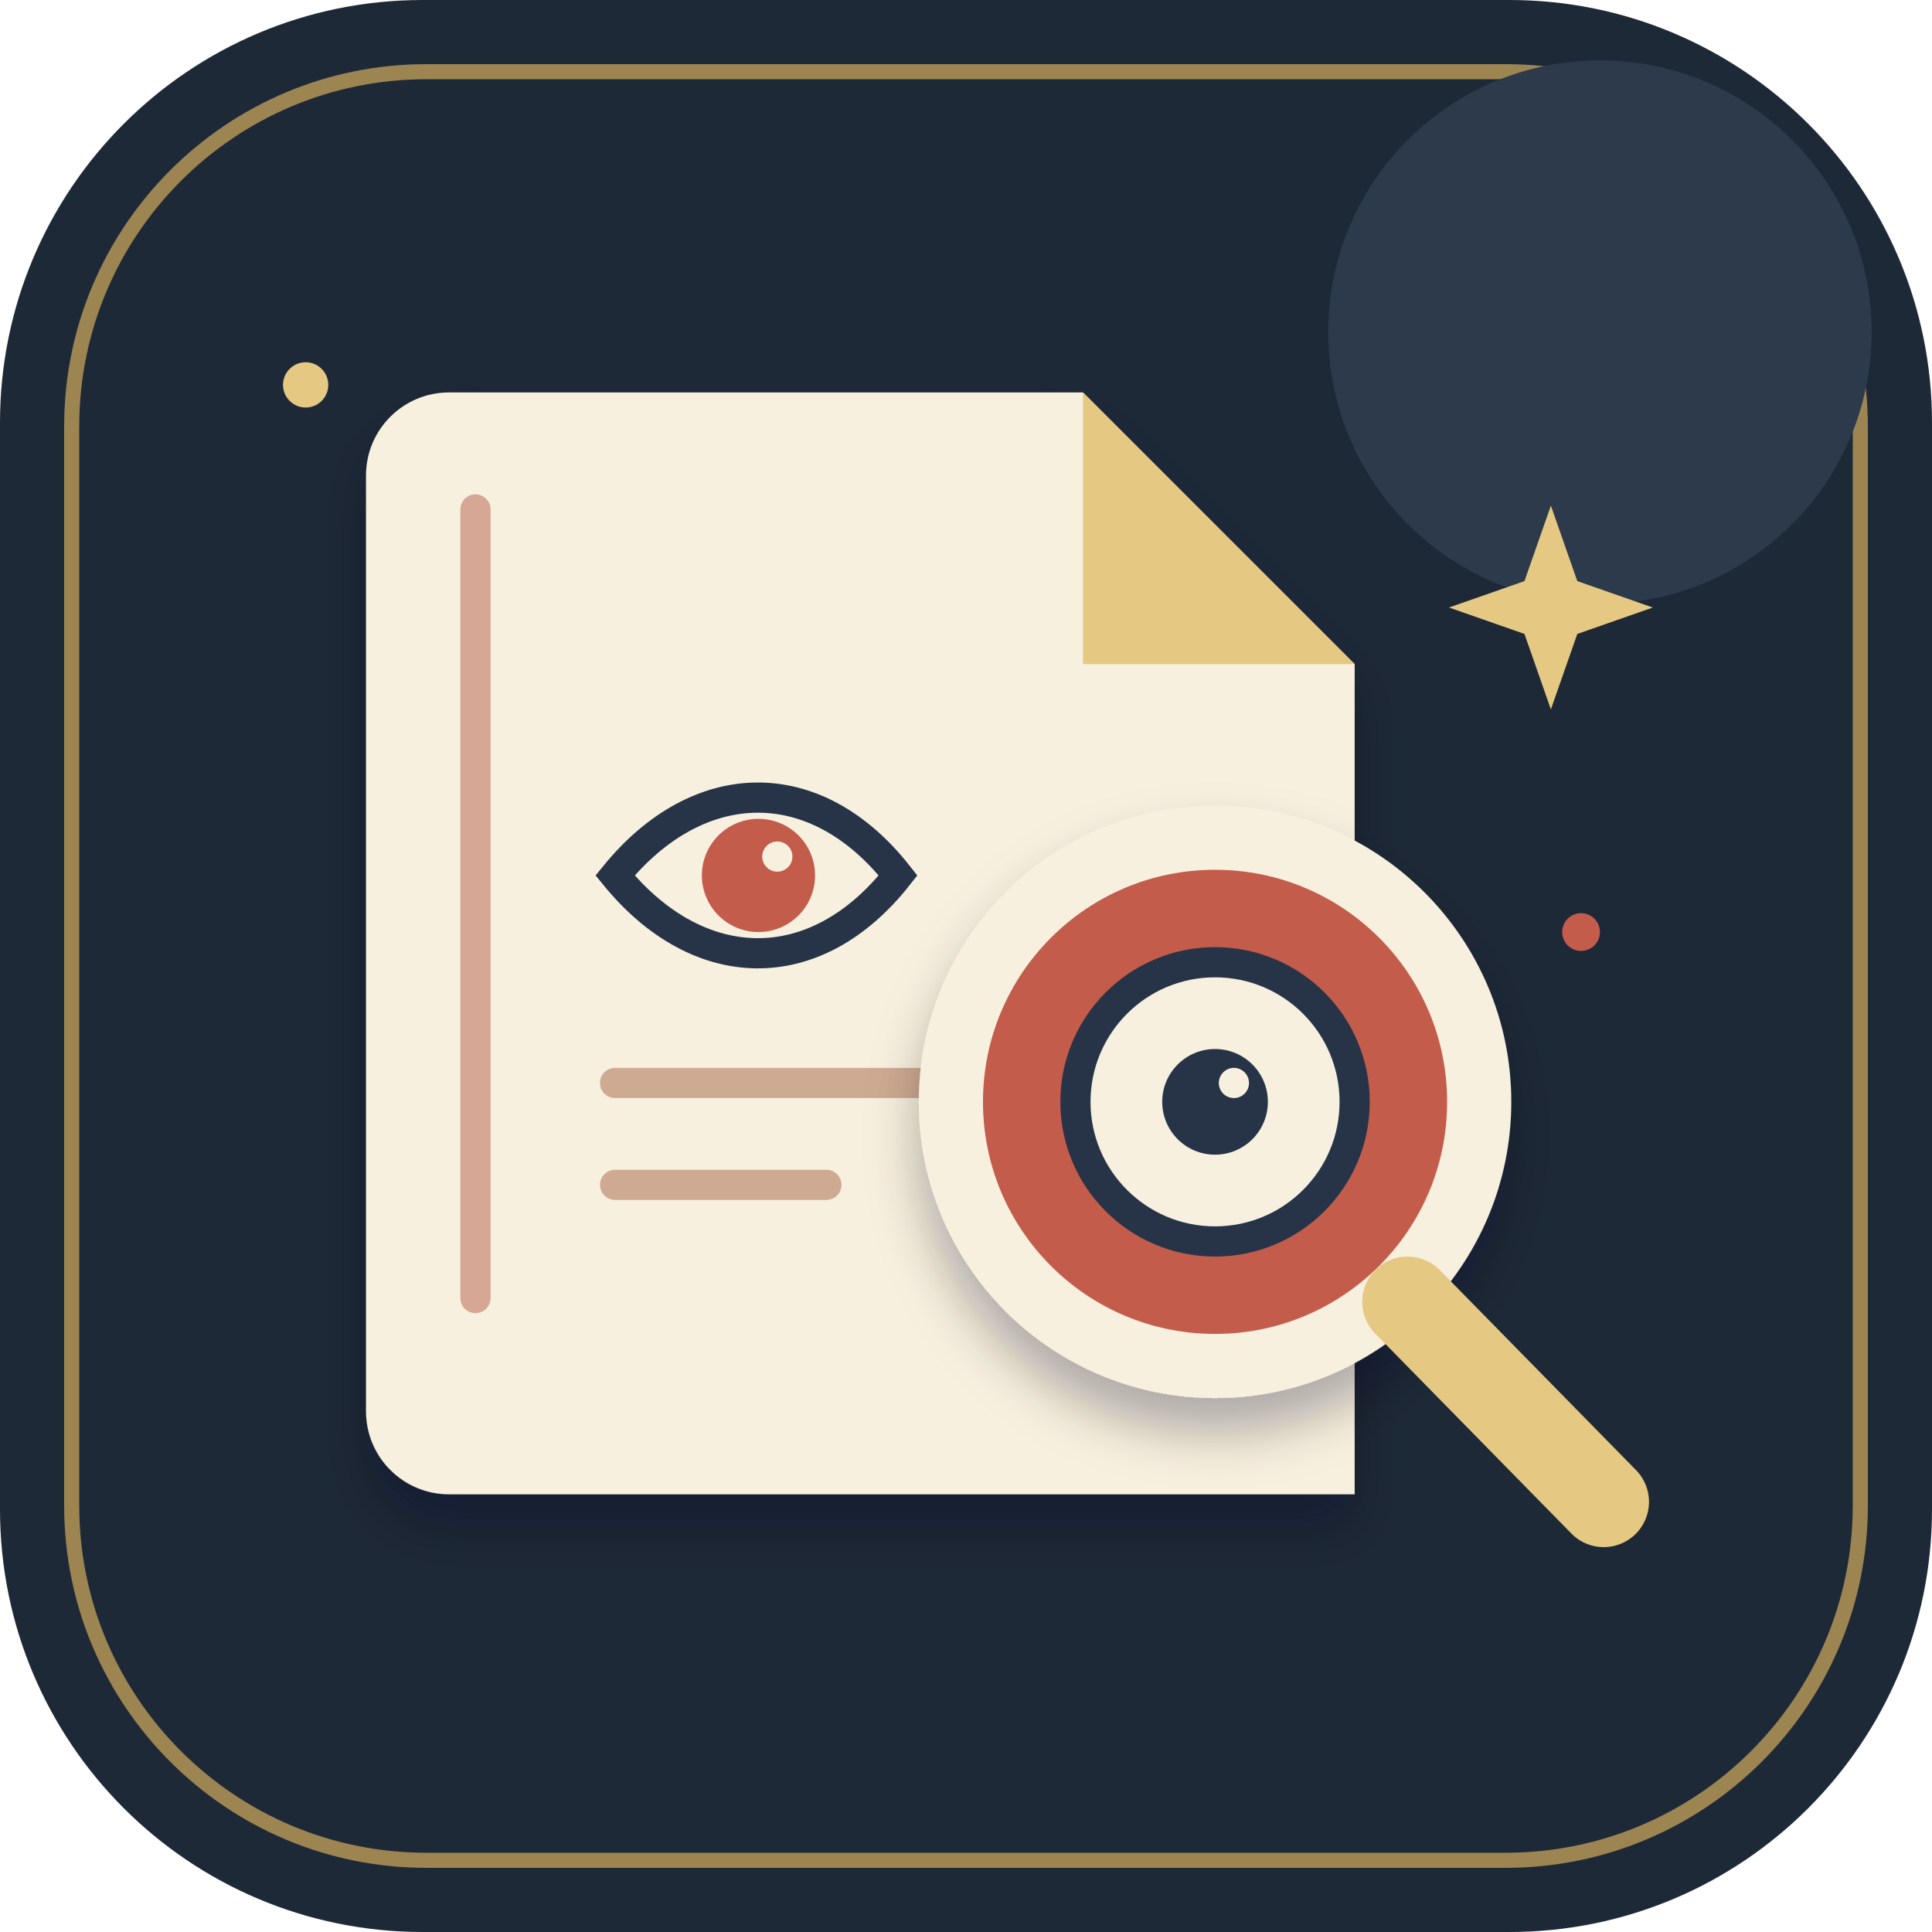
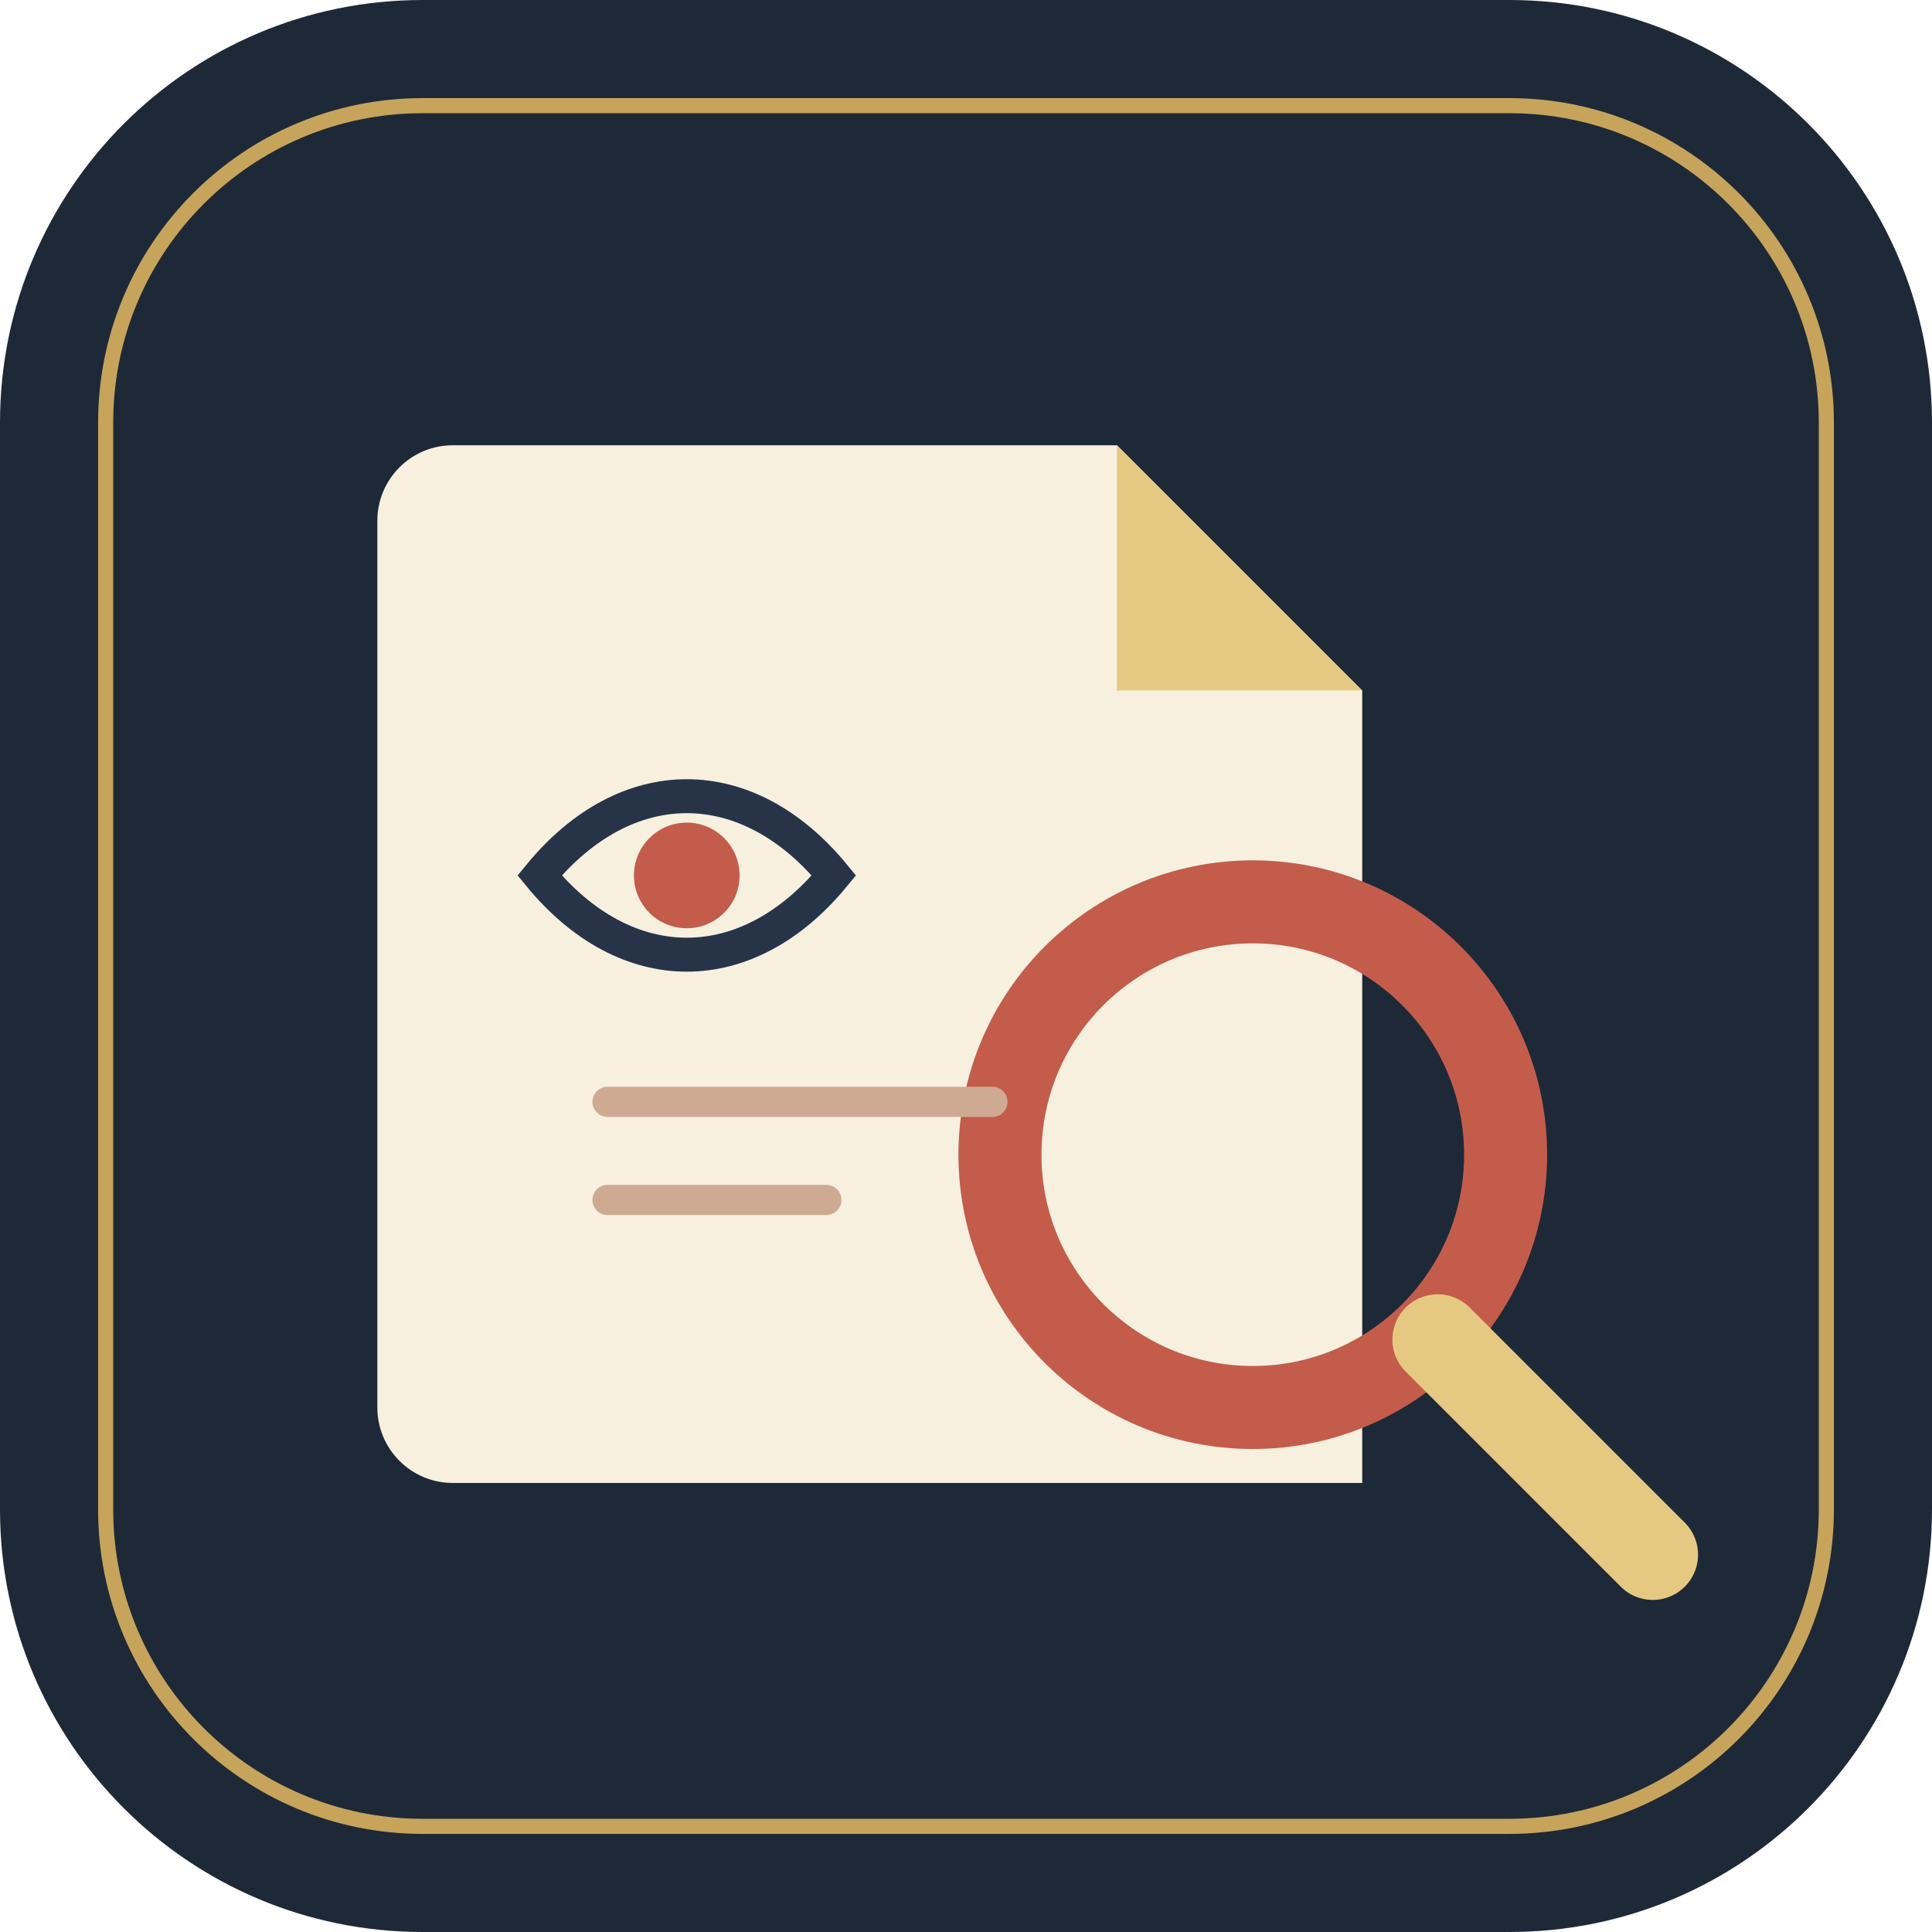
<svg xmlns="http://www.w3.org/2000/svg" viewBox="0 0 512 512">
-   <defs>
-     <filter id="shadow" x="-30%" y="-30%" width="160%" height="170%">
-       <feDropShadow dx="0" dy="9" stdDeviation="7" flood-color="#0b1320" flood-opacity=".3" />
-     </filter>
-   </defs>
  <rect width="512" height="512" rx="112" fill="#1e2938" />
-   <rect x="19" y="19" width="474" height="474" rx="94" fill="none" stroke="#c7a45b" stroke-width="4" opacity=".75" />
-   <circle cx="424" cy="88" r="72" fill="#2c3a4c" />
-   <path d="M119 104h168l72 72v220H119a22 22 0 0 1-22-22V126a22 22 0 0 1 22-22Z" fill="#f7f0df" filter="url(#shadow)" />
-   <path d="M287 104v72h72" fill="#e5c982" />
-   <path d="M126 135v209" stroke="#d5a794" stroke-width="8" stroke-linecap="round" />
-   <path d="M163 232c22-27 53-28 75 0-22 28-53 27-75 0Z" fill="none" stroke="#273448" stroke-width="8" />
-   <circle cx="201" cy="232" r="15" fill="#c45c4b" />
-   <circle cx="206" cy="227" r="4" fill="#f7f0df" />
-   <path d="M163 287h90M163 314h56" stroke="#cfaa92" stroke-width="8" stroke-linecap="round" />
-   <circle cx="322" cy="292" r="70" fill="#c45c4b" stroke="#f7f0df" stroke-width="17" filter="url(#shadow)" />
-   <circle cx="322" cy="292" r="37" fill="#f7f0df" stroke="#273448" stroke-width="8" />
-   <circle cx="322" cy="292" r="14" fill="#273448" />
-   <circle cx="327" cy="287" r="4" fill="#f7f0df" />
-   <path d="m373 345 52 53" stroke="#e5c982" stroke-width="24" stroke-linecap="round" />
-   <path d="m411 134 7 20 20 7-20 7-7 20-7-20-20-7 20-7Z" fill="#e5c982" />
-   <circle cx="81" cy="102" r="6" fill="#e5c982" />
-   <circle cx="419" cy="247" r="5" fill="#c45c4b" />
+   <rect x="28" y="28" width="456" height="456" rx="84" fill="none" stroke="#c7a45b" stroke-width="4" />
+   <path d="M120 118h176l65 65v210H120a20 20 0 0 1-20-20V138a20 20 0 0 1 20-20Z" fill="#f7f0df" />
+   <path d="M296 118v65h65" fill="#e5c982" />
+   <path d="M143 232c23-28 55-28 78 0-23 28-55 28-78 0Z" fill="none" stroke="#273448" stroke-width="9" />
+   <circle cx="182" cy="232" r="14" fill="#c45c4b" />
+   <circle cx="332" cy="306" r="67" fill="none" stroke="#c45c4b" stroke-width="22" />
+   <path d="m381 355 57 57" stroke="#e5c982" stroke-width="24" stroke-linecap="round" />
+   <path d="m161 292h102M161 318h58" stroke="#cfaa92" stroke-width="8" stroke-linecap="round" />
</svg>
